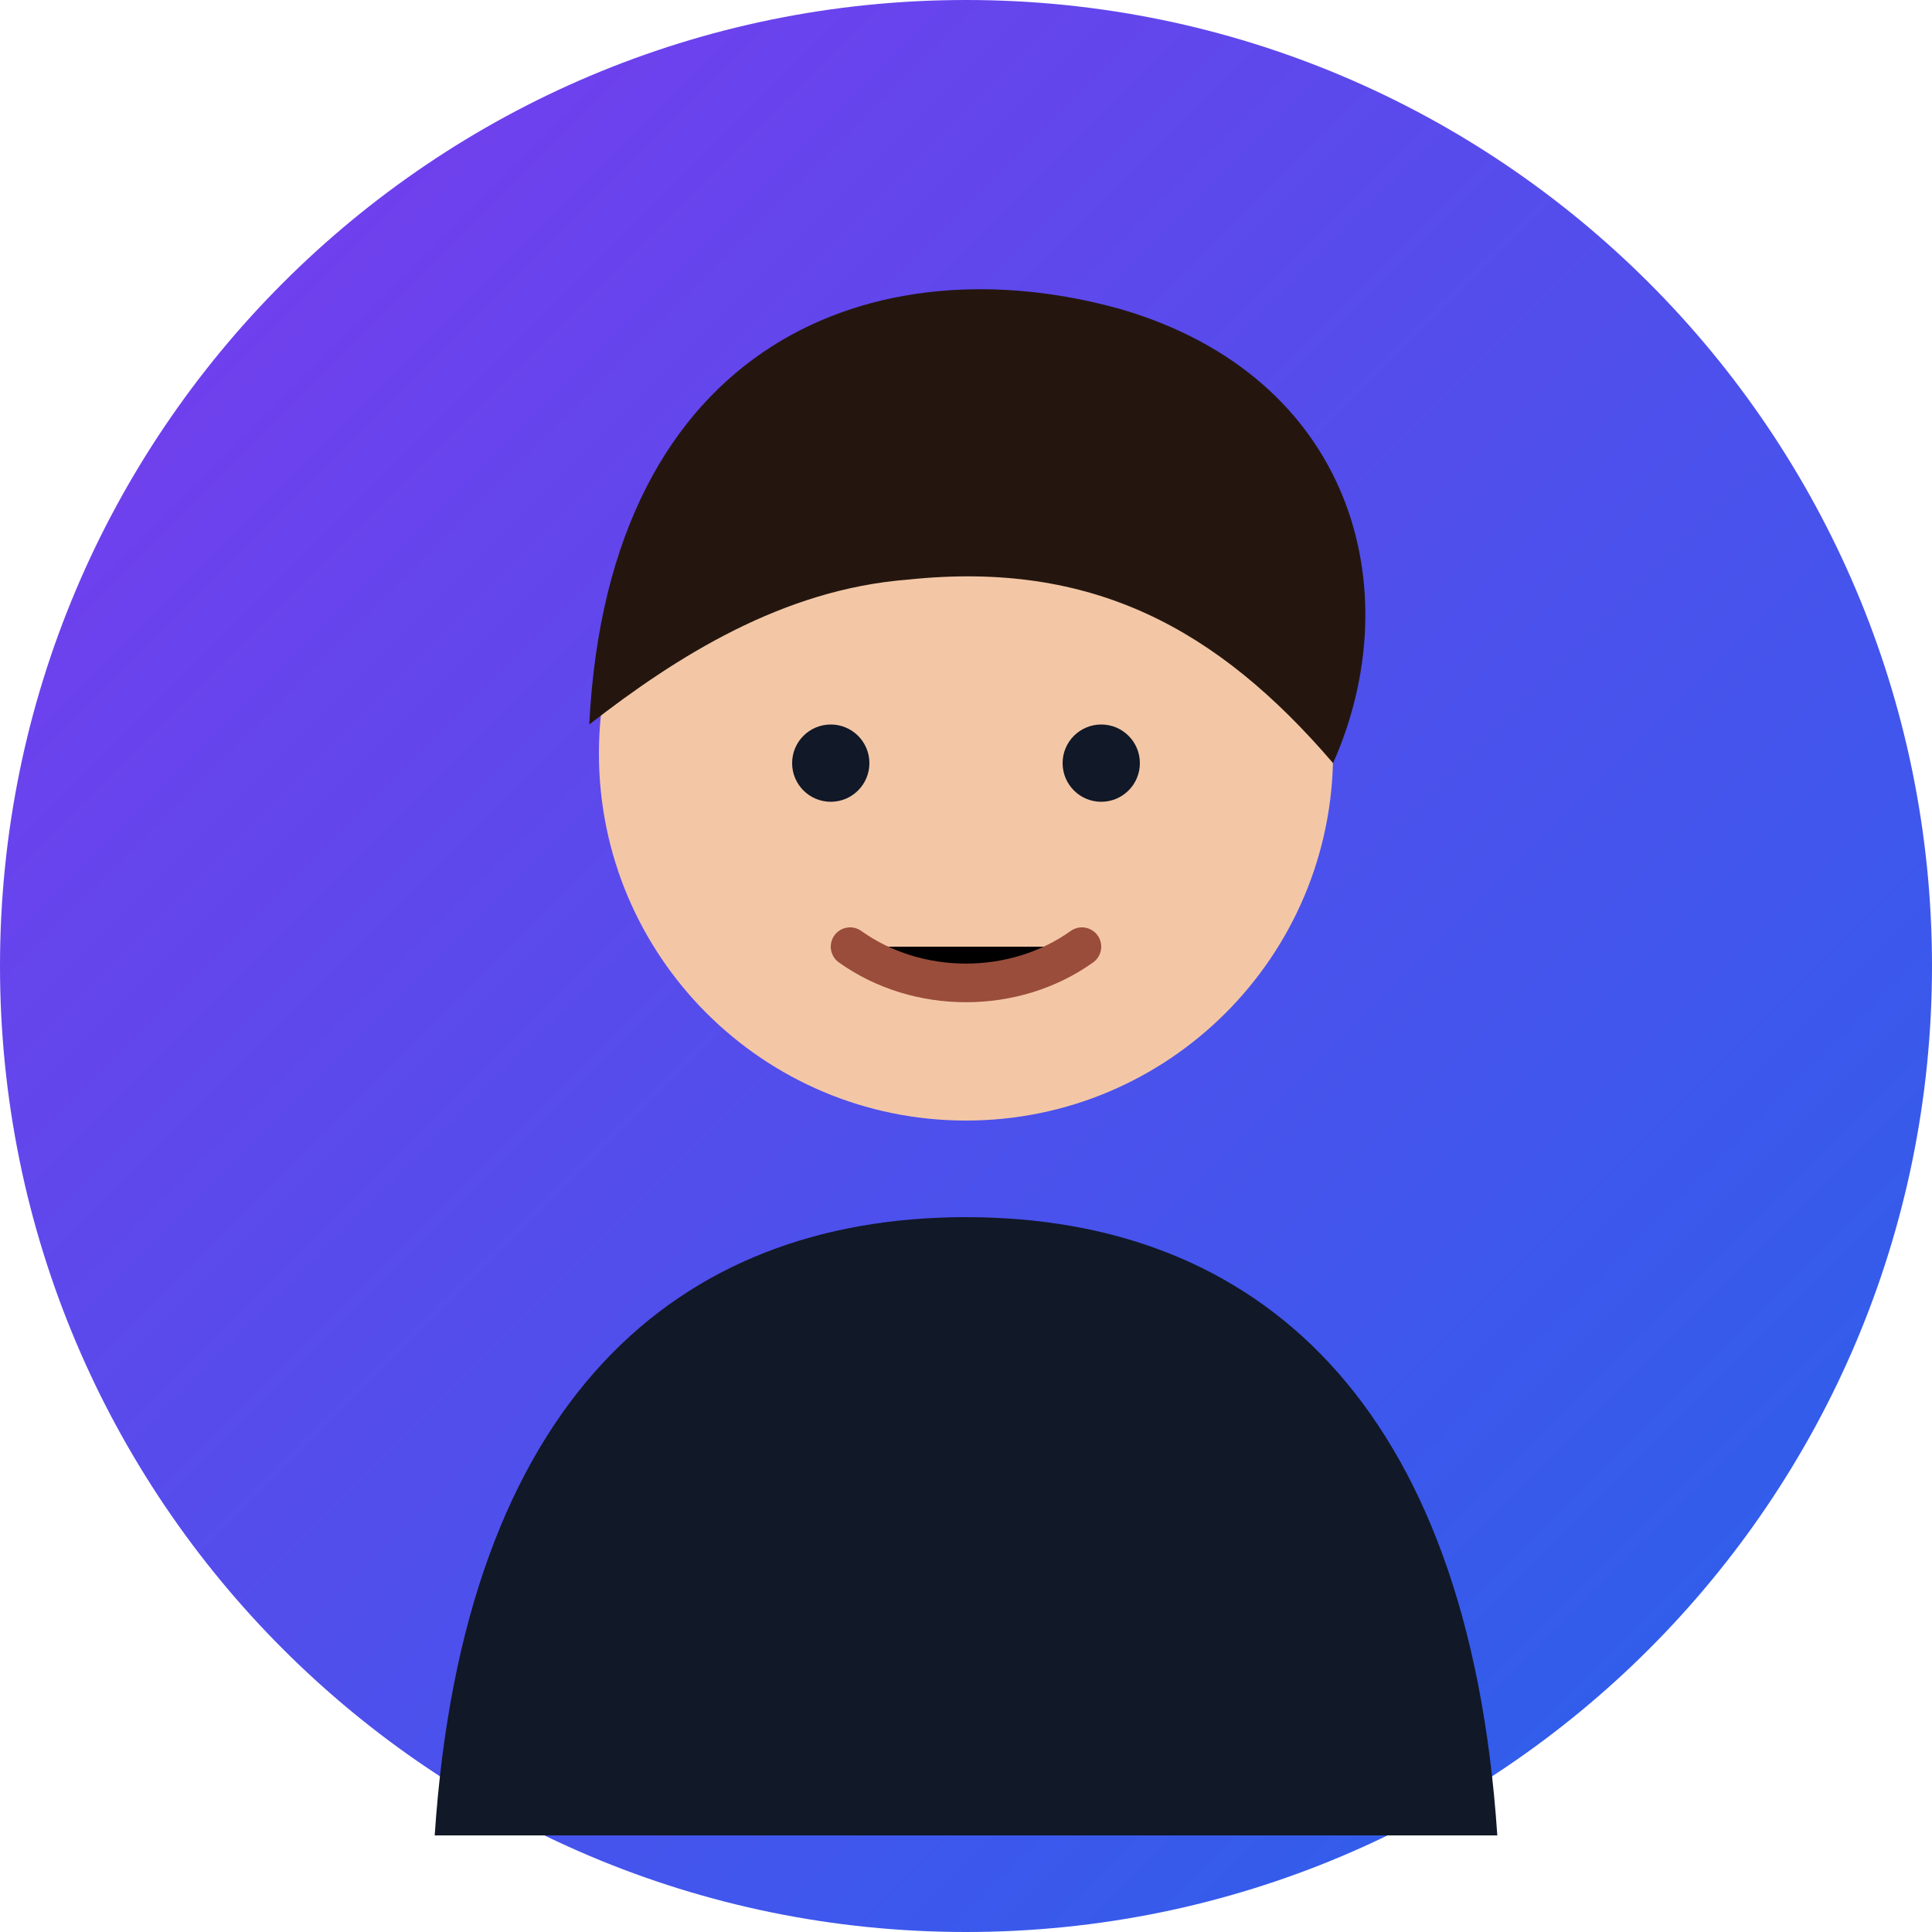
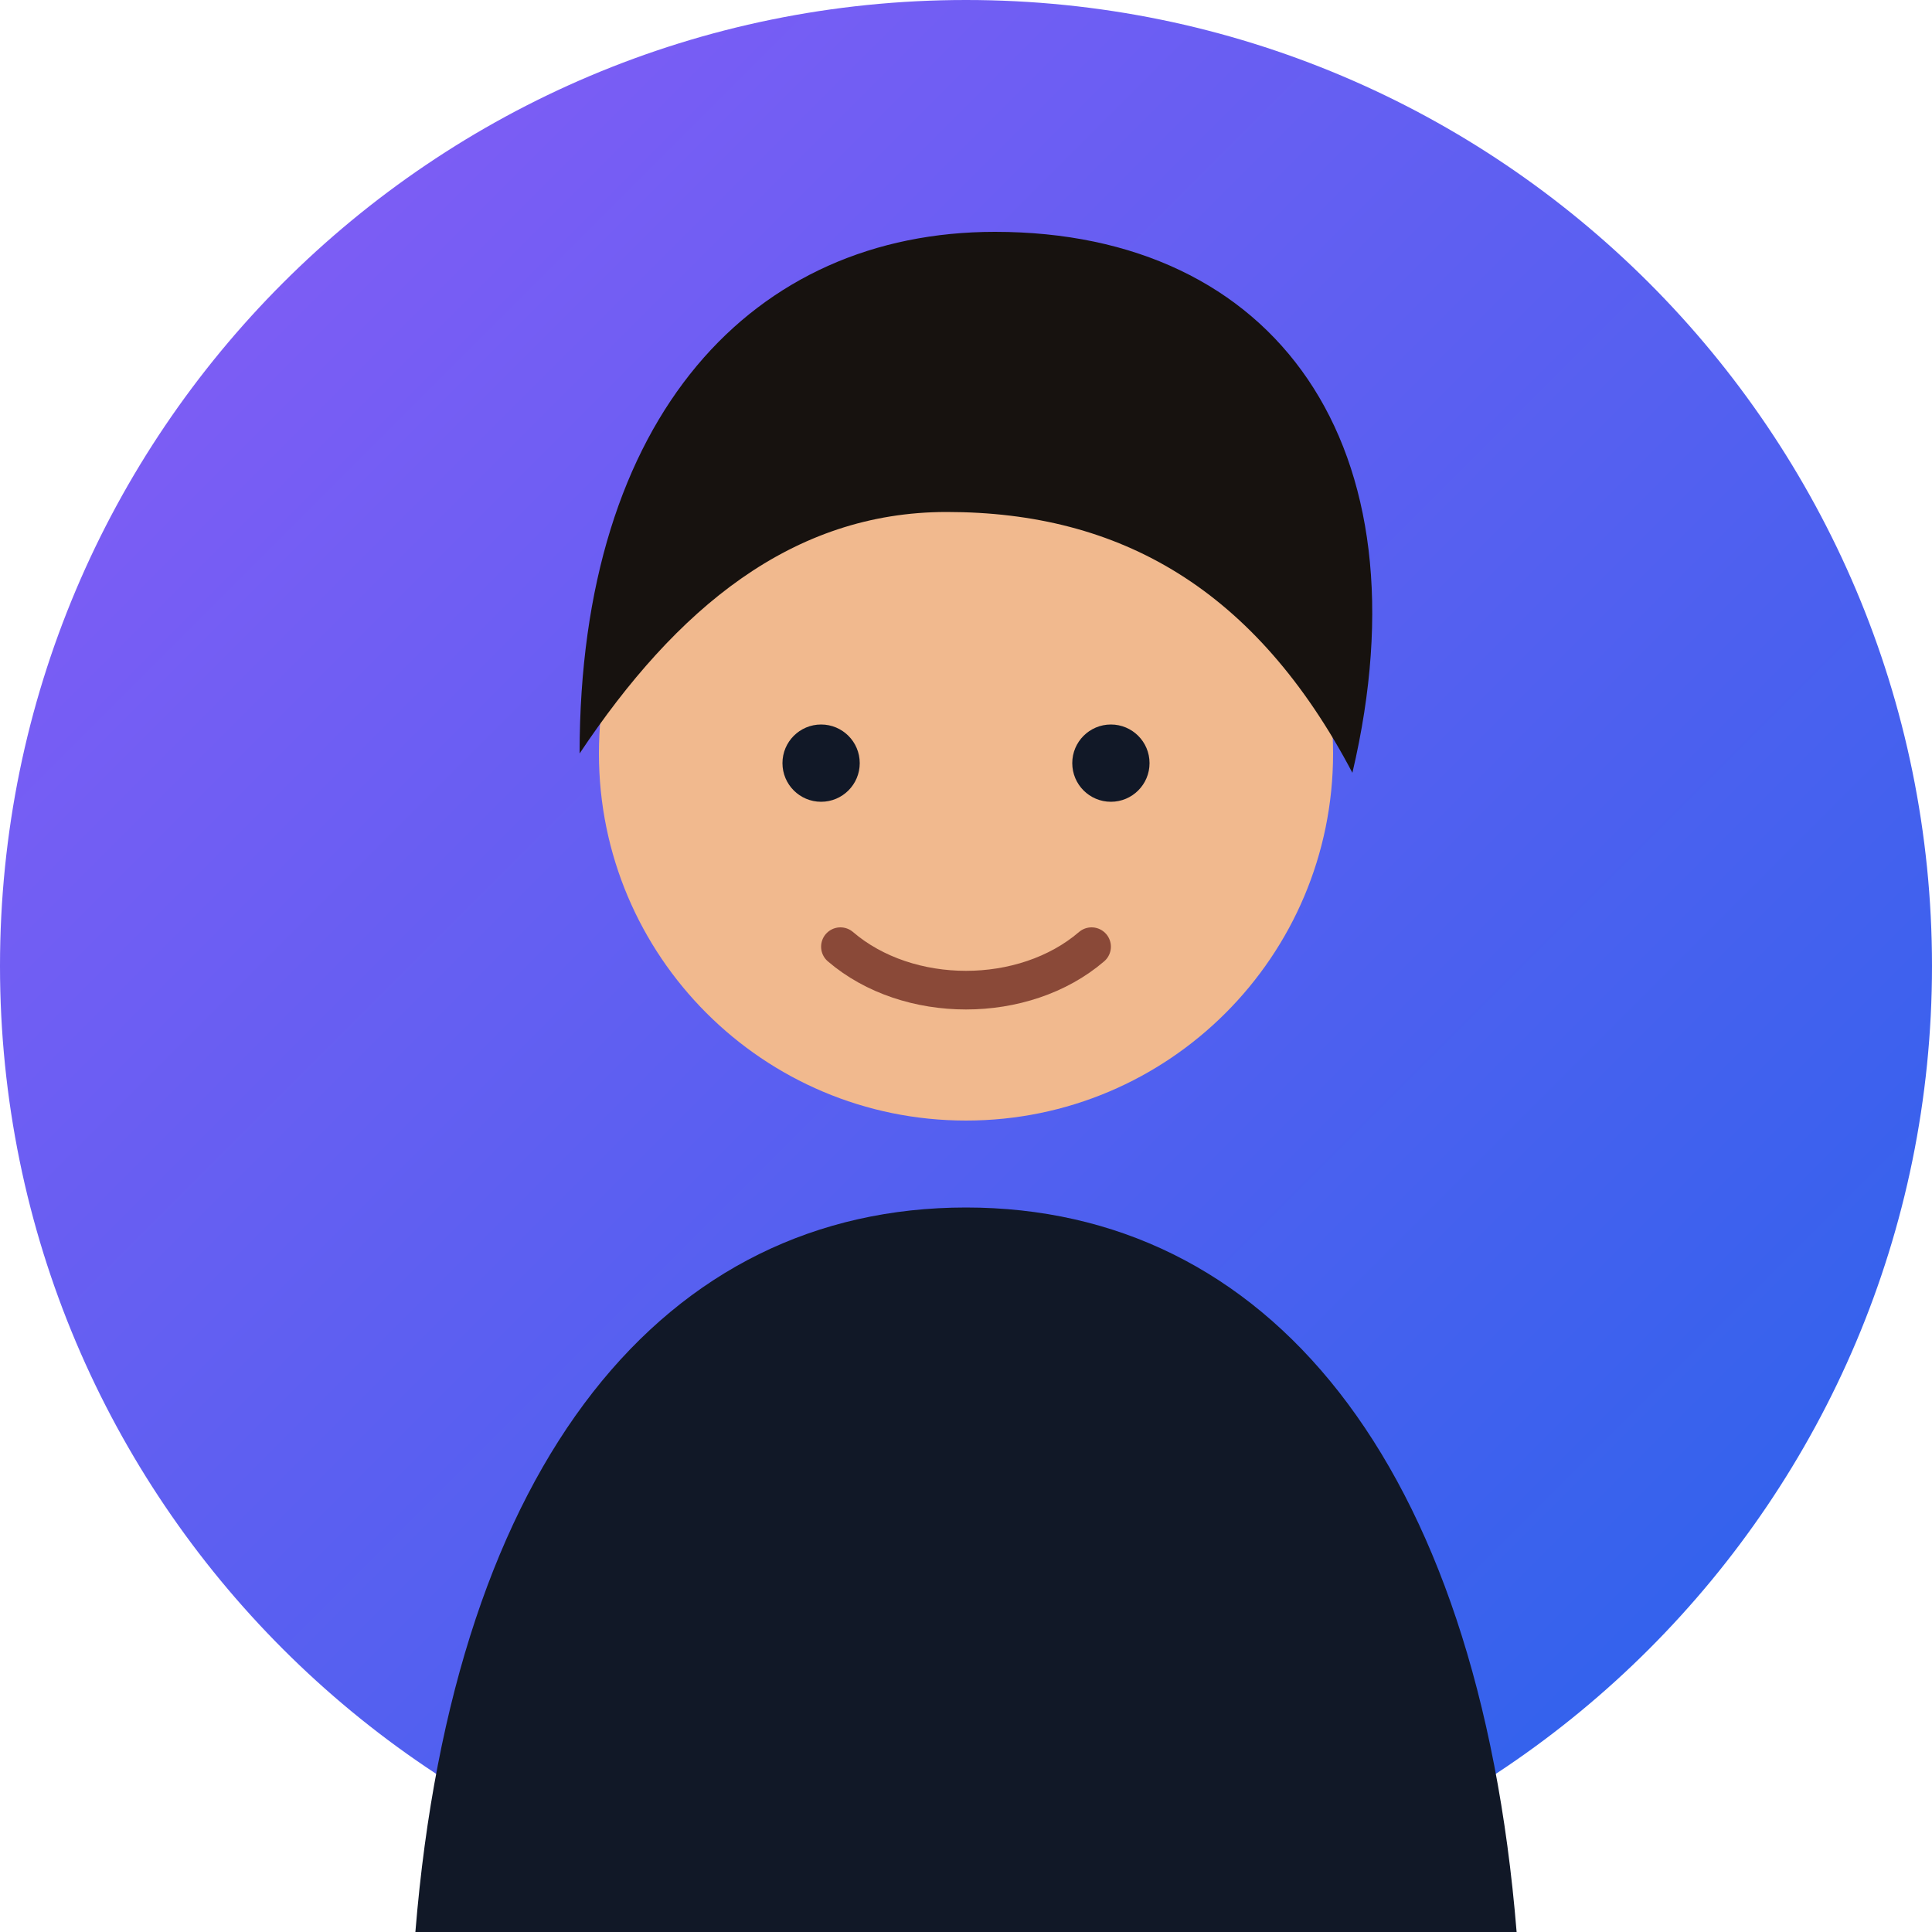
<svg xmlns="http://www.w3.org/2000/svg" width="200" height="200" viewBox="0 0 200 200">
  <defs>
-     <linearGradient id="bg" x1="0" y1="0" x2="1" y2="1">
-       <stop offset="0%" stop-color="#7C3AED" />
-       <stop offset="100%" stop-color="#2563EB" />
+     <linearGradient id="bg1" x1="0" y1="0" x2="1" y2="1">
+       <stop offset="0" stop-color="#8B5CF6" />
+       <stop offset="1" stop-color="#2563EB" />
    </linearGradient>
  </defs>
-   <circle cx="100" cy="100" r="100" fill="url(#bg)" />
-   <circle cx="100" cy="78" r="38" fill="#F3C7A6" />
-   <path d="M61 75C63 35 91 25 116 32C140 39 146 61 138 79C126 65 113 58 94 60C81 61 70 68 61 75Z" fill="#24160F" />
-   <path d="M45 190C48 145 70 126 100 126C130 126 152 145 155 190Z" fill="#111827" />
-   <circle cx="86" cy="79" r="4" fill="#111827" />
-   <circle cx="114" cy="79" r="4" fill="#111827" />
-   <path d="M88 98C95 103 105 103 112 98" stroke="#9A4D3B" stroke-width="4" stroke-linecap="round" />
+   <circle cx="100" cy="100" r="100" fill="url(#bg1)" />
+   <circle cx="100" cy="78" r="38" fill="#F1B98E" />
+   <path d="M60 78C60 43 78 24 103 24C132 24 148 46 140 80C130 61 116 53 98 53C82 53 70 63 60 78Z" fill="#17120F" />
+   <path d="M43 200C47 151 69 125 100 125C131 125 153 151 157 200Z" fill="#111827" />
+   <circle cx="85" cy="79" r="4" fill="#111827" />
+   <circle cx="115" cy="79" r="4" fill="#111827" />
+   <path d="M87 98C94 104 106 104 113 98" fill="none" stroke="#8A4938" stroke-width="4" stroke-linecap="round" />
</svg>
